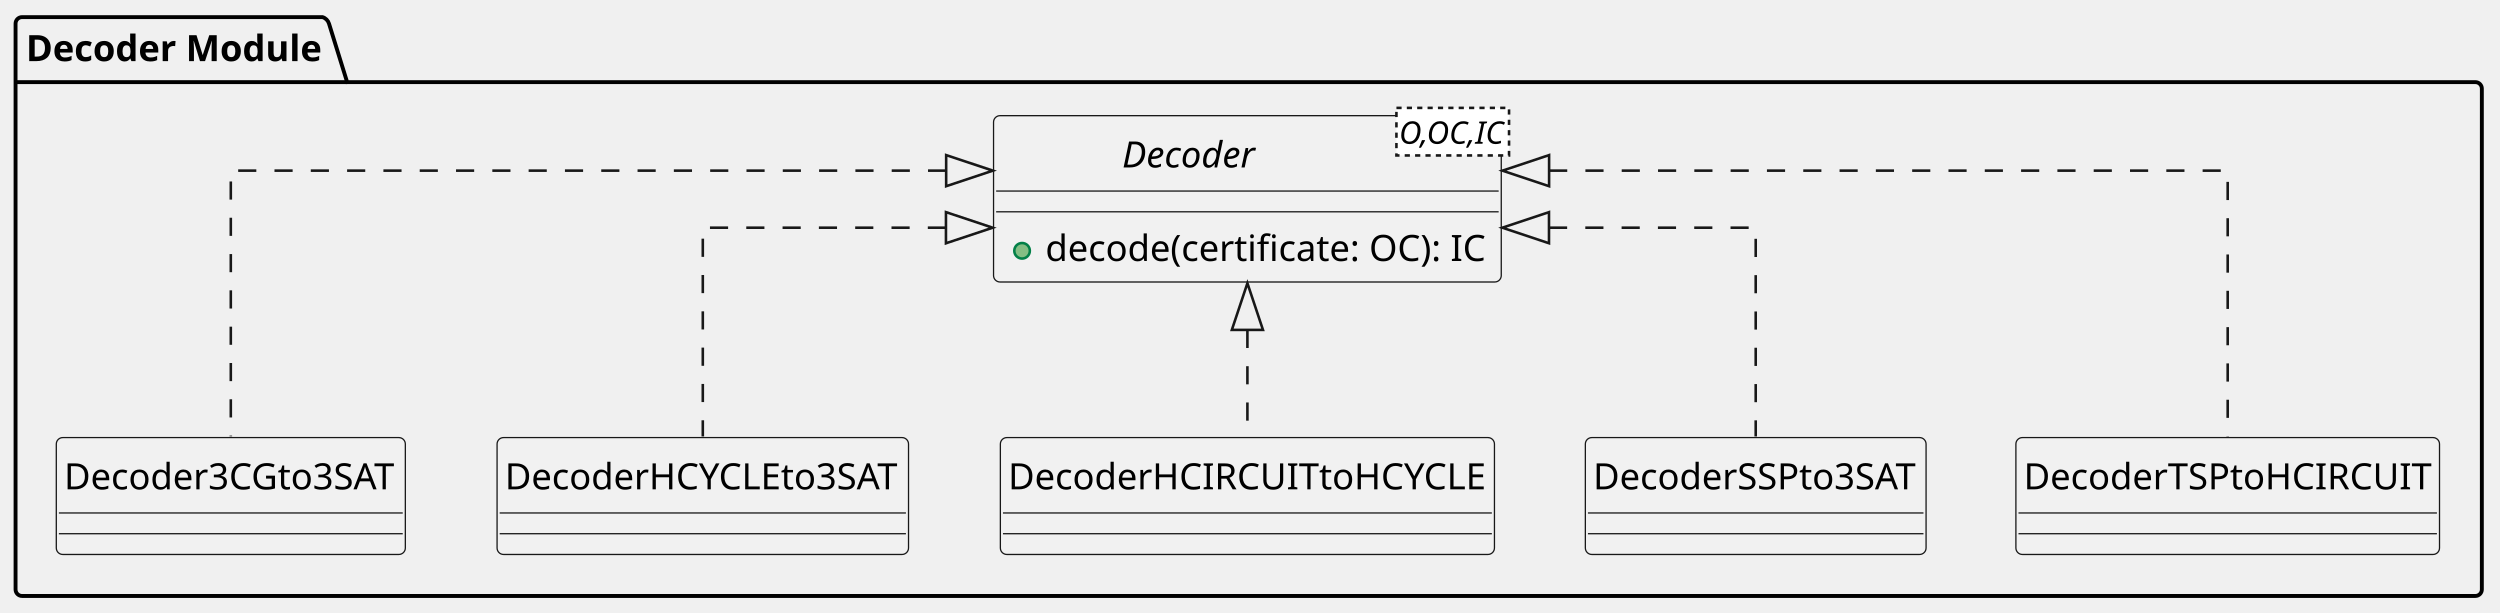
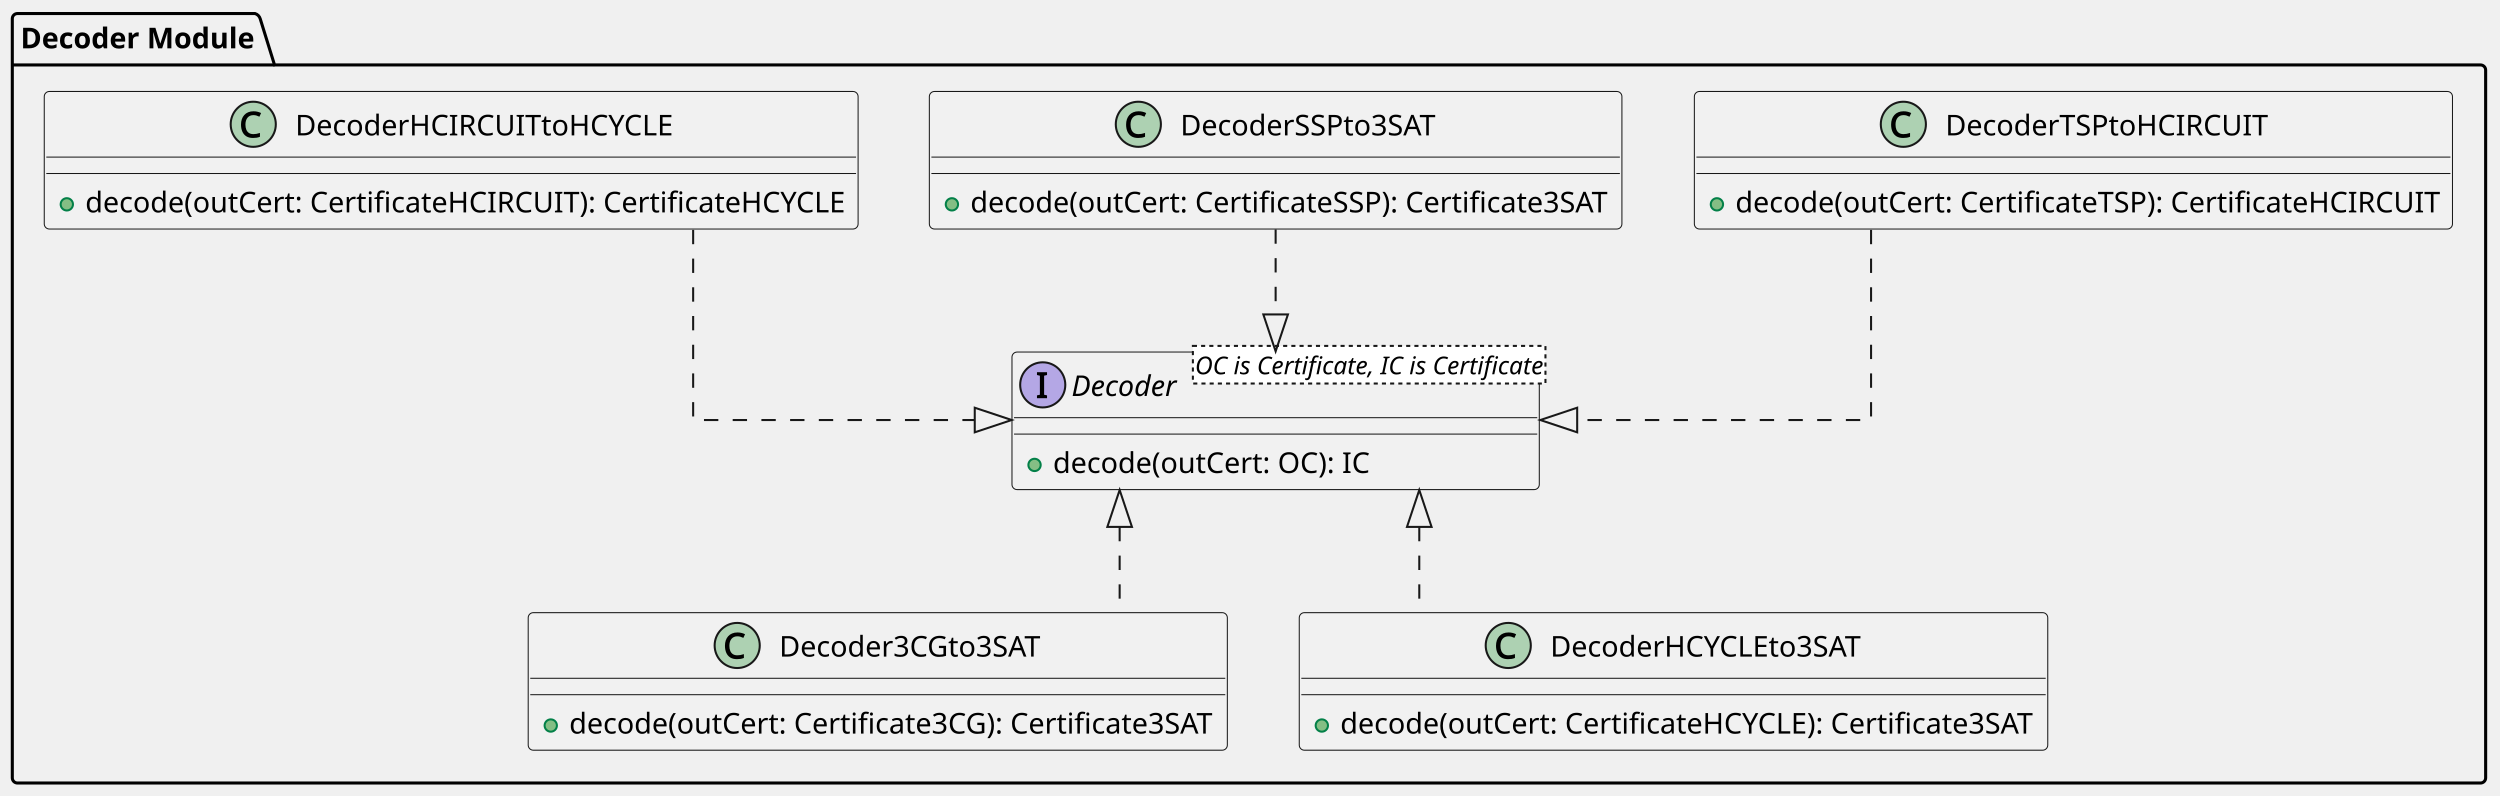
- <svg xmlns="http://www.w3.org/2000/svg" contentStyleType="text/css" data-diagram-type="CLASS" height="236px" preserveAspectRatio="none" style="width:964px;height:236px;background:#FFFFFF;" version="1.1" viewBox="0 0 964 236" width="964px" zoomAndPan="magnify">
+ <svg xmlns="http://www.w3.org/2000/svg" contentStyleType="text/css" data-diagram-type="CLASS" height="388px" preserveAspectRatio="none" style="width:1219px;height:388px;background:#FFFFFF;" version="1.1" viewBox="0 0 1219 388" width="1219px" zoomAndPan="magnify">
  <defs />
  <g>
-     <g class="cluster" data-qualified-name="Decoder Module" data-source-line="4" id="ent0002">
-       <path d="M8.5,6.602 L124.359,6.602 A3.75,3.75 0 0 1 126.859,9.102 L133.859,31.67 L954.5,31.67 A2.5,2.5 0 0 1 957,34.17 L957,227.302 A2.5,2.5 0 0 1 954.5,229.802 L8.5,229.802 A2.5,2.5 0 0 1 6,227.302 L6,9.102 A2.5,2.5 0 0 1 8.5,6.602" fill="none" style="stroke:#000000;stroke-width:1.5;" />
+     <g class="cluster" data-qualified-name="Decoder Module" data-source-line="3" id="ent0002">
+       <path d="M8.5,6.602 L124.359,6.602 A3.75,3.75 0 0 1 126.859,9.102 L133.859,31.67 L1209.5,31.67 A2.5,2.5 0 0 1 1212,34.17 L1212,379.302 A2.5,2.5 0 0 1 1209.5,381.802 L8.5,381.802 A2.5,2.5 0 0 1 6,379.302 L6,9.102 A2.5,2.5 0 0 1 8.5,6.602" fill="none" style="stroke:#000000;stroke-width:1.5;" />
      <line style="stroke:#000000;stroke-width:1.5;" x1="6" x2="133.859" y1="31.67" y2="31.67" />
      <text fill="#000000" font-family="sans-serif" font-size="14" font-weight="bold" lengthAdjust="spacing" textLength="114.859" x="10" y="23.568">Decoder Module</text>
    </g>
-     <g class="entity" data-qualified-name="Decoder Module.Decoder" data-source-line="6" id="ent0003">
-       <rect fill="#F1F1F1" height="64.136" rx="2.5" ry="2.5" style="stroke:#181818;stroke-width:0.5;" width="195.777" x="383.11" y="44.602" />
-       <text fill="#000000" font-family="sans-serif" font-size="14" font-style="italic" lengthAdjust="spacing" textLength="51.212" x="432.681" y="64.568">Decoder</text>
-       <rect fill="#FFFFFF" height="18.344" style="stroke:#181818;stroke-width:1;stroke-dasharray:2,2;" width="43.424" x="538.463" y="41.602" />
-       <text fill="#000000" font-family="sans-serif" font-size="12" font-style="italic" lengthAdjust="spacing" textLength="41.424" x="539.463" y="55.43">O,OC,IC</text>
-       <line style="stroke:#181818;stroke-width:0.5;" x1="384.11" x2="577.887" y1="73.67" y2="73.67" />
-       <line style="stroke:#181818;stroke-width:0.5;" x1="384.11" x2="577.887" y1="81.67" y2="81.67" />
+     <g class="entity" data-qualified-name="Decoder Module.Decoder" data-source-line="5" id="ent0003">
+       <rect fill="#F1F1F1" height="67.068" rx="2.5" ry="2.5" style="stroke:#181818;stroke-width:0.5;" width="257.121" x="493.44" y="171.662" />
+       <ellipse cx="508.44" cy="187.662" fill="#B4A7E5" rx="11" ry="11" style="stroke:#181818;stroke-width:1;" />
+       <path d="M510.534,194.162 L505.627,194.162 L505.627,192.787 L507.049,192.475 L507.049,183.193 L505.627,182.85 L505.627,181.49 L510.534,181.49 L510.534,182.85 L509.112,183.193 L509.112,192.475 L510.534,192.787 L510.534,194.162 Z " fill="#000000" />
+       <text fill="#000000" font-family="sans-serif" font-size="14" font-style="italic" lengthAdjust="spacing" textLength="51.212" x="522.44" y="193.094">Decoder</text>
+       <rect fill="#FFFFFF" height="18.344" style="stroke:#181818;stroke-width:1;stroke-dasharray:2,2;" width="171.909" x="581.652" y="168.662" />
+       <text fill="#000000" font-family="sans-serif" font-size="12" font-style="italic" lengthAdjust="spacing" textLength="169.909" x="582.652" y="182.49">OC is Certificate, IC is Certificate</text>
+       <line style="stroke:#181818;stroke-width:0.5;" x1="494.44" x2="749.561" y1="203.662" y2="203.662" />
+       <line style="stroke:#181818;stroke-width:0.5;" x1="494.44" x2="749.561" y1="211.662" y2="211.662" />
      <g data-visibility-modifier="PUBLIC_METHOD">
-         <ellipse cx="394.11" cy="96.704" fill="#84BE84" rx="3" ry="3" style="stroke:#038048;stroke-width:1;" />
+         <ellipse cx="504.44" cy="226.696" fill="#84BE84" rx="3" ry="3" style="stroke:#038048;stroke-width:1;" />
      </g>
-       <text fill="#000000" font-family="sans-serif" font-size="14" lengthAdjust="spacing" textLength="169.777" x="403.11" y="100.636">decode(certificate: OC): IC</text>
+       <text fill="#000000" font-family="sans-serif" font-size="14" lengthAdjust="spacing" textLength="154.517" x="513.44" y="230.628">decode(outCert: OC): IC</text>
    </g>
-     <g class="entity" data-qualified-name="Decoder Module.Decoder3CGto3SAT" data-source-line="10" id="ent0004">
-       <rect fill="#F1F1F1" height="45.068" rx="2.5" ry="2.5" style="stroke:#181818;stroke-width:0.5;" width="134.589" x="21.71" y="168.732" />
-       <text fill="#000000" font-family="sans-serif" font-size="14" lengthAdjust="spacing" textLength="128.589" x="24.71" y="188.698">Decoder3CGto3SAT</text>
-       <line style="stroke:#181818;stroke-width:0.5;" x1="22.71" x2="155.299" y1="197.8" y2="197.8" />
-       <line style="stroke:#181818;stroke-width:0.5;" x1="22.71" x2="155.299" y1="205.8" y2="205.8" />
+     <g class="entity" data-qualified-name="Decoder Module.Decoder3CGto3SAT" data-source-line="9" id="ent0004">
+       <rect fill="#F1F1F1" height="67.068" rx="2.5" ry="2.5" style="stroke:#181818;stroke-width:0.5;" width="340.901" x="257.55" y="298.732" />
+       <ellipse cx="359.456" cy="314.732" fill="#ADD1B2" rx="11" ry="11" style="stroke:#181818;stroke-width:1;" />
+       <path d="M359.565,310.263 Q358.643,310.263 357.909,310.576 Q357.19,310.888 356.69,311.482 Q356.19,312.06 355.909,312.935 Q355.643,313.81 355.643,314.904 Q355.643,316.341 356.081,317.388 Q356.534,318.435 357.377,318.982 Q358.237,319.529 359.549,319.529 Q360.331,319.529 361.018,319.404 Q361.721,319.263 362.721,318.951 L362.721,320.826 Q361.862,321.154 361.096,321.279 Q360.346,321.404 359.331,321.404 Q357.409,321.404 356.096,320.607 Q354.799,319.795 354.143,318.326 Q353.487,316.841 353.487,314.873 Q353.487,313.451 353.877,312.279 Q354.284,311.091 355.065,310.216 Q355.846,309.341 356.987,308.873 Q358.127,308.388 359.596,308.388 Q360.549,308.388 361.44,308.591 Q362.346,308.779 363.284,309.248 L362.456,311.029 Q361.674,310.654 361.018,310.466 Q360.362,310.263 359.565,310.263 Z " fill="#000000" />
+       <text fill="#000000" font-family="sans-serif" font-size="14" lengthAdjust="spacing" textLength="128.589" x="379.956" y="320.164">Decoder3CGto3SAT</text>
+       <line style="stroke:#181818;stroke-width:0.5;" x1="258.55" x2="597.451" y1="330.732" y2="330.732" />
+       <line style="stroke:#181818;stroke-width:0.5;" x1="258.55" x2="597.451" y1="338.732" y2="338.732" />
+       <g data-visibility-modifier="PUBLIC_METHOD">
+         <ellipse cx="268.55" cy="353.766" fill="#84BE84" rx="3" ry="3" style="stroke:#038048;stroke-width:1;" />
+       </g>
+       <text fill="#000000" font-family="sans-serif" font-size="14" lengthAdjust="spacing" textLength="314.901" x="277.55" y="357.698">decode(outCert: Certificate3CG): Certificate3SAT</text>
    </g>
-     <g class="entity" data-qualified-name="Decoder Module.DecoderHCYCLEto3SAT" data-source-line="11" id="ent0006">
-       <rect fill="#F1F1F1" height="45.068" rx="2.5" ry="2.5" style="stroke:#181818;stroke-width:0.5;" width="158.655" x="191.67" y="168.732" />
-       <text fill="#000000" font-family="sans-serif" font-size="14" lengthAdjust="spacing" textLength="152.655" x="194.67" y="188.698">DecoderHCYCLEto3SAT</text>
-       <line style="stroke:#181818;stroke-width:0.5;" x1="192.67" x2="349.325" y1="197.8" y2="197.8" />
-       <line style="stroke:#181818;stroke-width:0.5;" x1="192.67" x2="349.325" y1="205.8" y2="205.8" />
+     <g class="entity" data-qualified-name="Decoder Module.DecoderHCYCLEto3SAT" data-source-line="13" id="ent0005">
+       <rect fill="#F1F1F1" height="67.068" rx="2.5" ry="2.5" style="stroke:#181818;stroke-width:0.5;" width="364.967" x="633.52" y="298.732" />
+       <ellipse cx="735.426" cy="314.732" fill="#ADD1B2" rx="11" ry="11" style="stroke:#181818;stroke-width:1;" />
+       <path d="M735.535,310.263 Q734.613,310.263 733.879,310.576 Q733.16,310.888 732.66,311.482 Q732.16,312.06 731.879,312.935 Q731.613,313.81 731.613,314.904 Q731.613,316.341 732.051,317.388 Q732.504,318.435 733.347,318.982 Q734.207,319.529 735.519,319.529 Q736.301,319.529 736.988,319.404 Q737.691,319.263 738.691,318.951 L738.691,320.826 Q737.832,321.154 737.066,321.279 Q736.316,321.404 735.301,321.404 Q733.379,321.404 732.066,320.607 Q730.769,319.795 730.113,318.326 Q729.457,316.841 729.457,314.873 Q729.457,313.451 729.847,312.279 Q730.254,311.091 731.035,310.216 Q731.816,309.341 732.957,308.873 Q734.097,308.388 735.566,308.388 Q736.519,308.388 737.41,308.591 Q738.316,308.779 739.254,309.248 L738.426,311.029 Q737.644,310.654 736.988,310.466 Q736.332,310.263 735.535,310.263 Z " fill="#000000" />
+       <text fill="#000000" font-family="sans-serif" font-size="14" lengthAdjust="spacing" textLength="152.655" x="755.926" y="320.164">DecoderHCYCLEto3SAT</text>
+       <line style="stroke:#181818;stroke-width:0.5;" x1="634.52" x2="997.487" y1="330.732" y2="330.732" />
+       <line style="stroke:#181818;stroke-width:0.5;" x1="634.52" x2="997.487" y1="338.732" y2="338.732" />
+       <g data-visibility-modifier="PUBLIC_METHOD">
+         <ellipse cx="644.52" cy="353.766" fill="#84BE84" rx="3" ry="3" style="stroke:#038048;stroke-width:1;" />
+       </g>
+       <text fill="#000000" font-family="sans-serif" font-size="14" lengthAdjust="spacing" textLength="338.967" x="653.52" y="357.698">decode(outCert: CertificateHCYCLE): Certificate3SAT</text>
    </g>
-     <g class="entity" data-qualified-name="Decoder Module.DecoderHCIRCUITtoHCYCLE" data-source-line="12" id="ent0008">
-       <rect fill="#F1F1F1" height="45.068" rx="2.5" ry="2.5" style="stroke:#181818;stroke-width:0.5;" width="190.519" x="385.74" y="168.732" />
-       <text fill="#000000" font-family="sans-serif" font-size="14" lengthAdjust="spacing" textLength="184.519" x="388.74" y="188.698">DecoderHCIRCUITtoHCYCLE</text>
-       <line style="stroke:#181818;stroke-width:0.5;" x1="386.74" x2="575.259" y1="197.8" y2="197.8" />
-       <line style="stroke:#181818;stroke-width:0.5;" x1="386.74" x2="575.259" y1="205.8" y2="205.8" />
+     <g class="entity" data-qualified-name="Decoder Module.DecoderHCIRCUITtoHCYCLE" data-source-line="17" id="ent0006">
+       <rect fill="#F1F1F1" height="67.068" rx="2.5" ry="2.5" style="stroke:#181818;stroke-width:0.5;" width="396.831" x="21.58" y="44.602" />
+       <ellipse cx="123.486" cy="60.602" fill="#ADD1B2" rx="11" ry="11" style="stroke:#181818;stroke-width:1;" />
+       <path d="M123.595,56.133 Q122.673,56.133 121.939,56.446 Q121.22,56.758 120.72,57.352 Q120.22,57.93 119.939,58.805 Q119.673,59.68 119.673,60.774 Q119.673,62.211 120.111,63.258 Q120.564,64.305 121.407,64.852 Q122.267,65.399 123.579,65.399 Q124.361,65.399 125.048,65.274 Q125.751,65.133 126.751,64.821 L126.751,66.696 Q125.892,67.024 125.126,67.149 Q124.376,67.274 123.361,67.274 Q121.439,67.274 120.126,66.477 Q118.829,65.665 118.173,64.196 Q117.517,62.711 117.517,60.743 Q117.517,59.321 117.907,58.149 Q118.314,56.961 119.095,56.086 Q119.876,55.211 121.017,54.743 Q122.157,54.258 123.626,54.258 Q124.579,54.258 125.47,54.461 Q126.376,54.649 127.314,55.118 L126.486,56.899 Q125.704,56.524 125.048,56.336 Q124.392,56.133 123.595,56.133 Z " fill="#000000" />
+       <text fill="#000000" font-family="sans-serif" font-size="14" lengthAdjust="spacing" textLength="184.519" x="143.986" y="66.034">DecoderHCIRCUITtoHCYCLE</text>
+       <line style="stroke:#181818;stroke-width:0.5;" x1="22.58" x2="417.411" y1="76.602" y2="76.602" />
+       <line style="stroke:#181818;stroke-width:0.5;" x1="22.58" x2="417.411" y1="84.602" y2="84.602" />
+       <g data-visibility-modifier="PUBLIC_METHOD">
+         <ellipse cx="32.58" cy="99.636" fill="#84BE84" rx="3" ry="3" style="stroke:#038048;stroke-width:1;" />
+       </g>
+       <text fill="#000000" font-family="sans-serif" font-size="14" lengthAdjust="spacing" textLength="370.831" x="41.58" y="103.568">decode(outCert: CertificateHCIRCUIT): CertificateHCYCLE</text>
    </g>
-     <g class="entity" data-qualified-name="Decoder Module.DecoderSSPto3SAT" data-source-line="13" id="ent0010">
-       <rect fill="#F1F1F1" height="45.068" rx="2.5" ry="2.5" style="stroke:#181818;stroke-width:0.5;" width="131.383" x="611.31" y="168.732" />
-       <text fill="#000000" font-family="sans-serif" font-size="14" lengthAdjust="spacing" textLength="125.383" x="614.31" y="188.698">DecoderSSPto3SAT</text>
-       <line style="stroke:#181818;stroke-width:0.5;" x1="612.31" x2="741.693" y1="197.8" y2="197.8" />
-       <line style="stroke:#181818;stroke-width:0.5;" x1="612.31" x2="741.693" y1="205.8" y2="205.8" />
+     <g class="entity" data-qualified-name="Decoder Module.DecoderSSPto3SAT" data-source-line="21" id="ent0007">
+       <rect fill="#F1F1F1" height="67.068" rx="2.5" ry="2.5" style="stroke:#181818;stroke-width:0.5;" width="337.695" x="453.15" y="44.602" />
+       <ellipse cx="555.056" cy="60.602" fill="#ADD1B2" rx="11" ry="11" style="stroke:#181818;stroke-width:1;" />
+       <path d="M555.165,56.133 Q554.243,56.133 553.509,56.446 Q552.79,56.758 552.29,57.352 Q551.79,57.93 551.509,58.805 Q551.243,59.68 551.243,60.774 Q551.243,62.211 551.681,63.258 Q552.134,64.305 552.977,64.852 Q553.837,65.399 555.149,65.399 Q555.931,65.399 556.618,65.274 Q557.321,65.133 558.321,64.821 L558.321,66.696 Q557.462,67.024 556.696,67.149 Q555.946,67.274 554.931,67.274 Q553.009,67.274 551.696,66.477 Q550.399,65.665 549.743,64.196 Q549.087,62.711 549.087,60.743 Q549.087,59.321 549.477,58.149 Q549.884,56.961 550.665,56.086 Q551.446,55.211 552.587,54.743 Q553.727,54.258 555.196,54.258 Q556.149,54.258 557.04,54.461 Q557.946,54.649 558.884,55.118 L558.056,56.899 Q557.274,56.524 556.618,56.336 Q555.962,56.133 555.165,56.133 Z " fill="#000000" />
+       <text fill="#000000" font-family="sans-serif" font-size="14" lengthAdjust="spacing" textLength="125.383" x="575.556" y="66.034">DecoderSSPto3SAT</text>
+       <line style="stroke:#181818;stroke-width:0.5;" x1="454.15" x2="789.845" y1="76.602" y2="76.602" />
+       <line style="stroke:#181818;stroke-width:0.5;" x1="454.15" x2="789.845" y1="84.602" y2="84.602" />
+       <g data-visibility-modifier="PUBLIC_METHOD">
+         <ellipse cx="464.15" cy="99.636" fill="#84BE84" rx="3" ry="3" style="stroke:#038048;stroke-width:1;" />
+       </g>
+       <text fill="#000000" font-family="sans-serif" font-size="14" lengthAdjust="spacing" textLength="311.695" x="473.15" y="103.568">decode(outCert: CertificateSSP): Certificate3SAT</text>
    </g>
-     <g class="entity" data-qualified-name="Decoder Module.DecoderTSPtoHCIRCUIT" data-source-line="14" id="ent0012">
-       <rect fill="#F1F1F1" height="45.068" rx="2.5" ry="2.5" style="stroke:#181818;stroke-width:0.5;" width="163.345" x="777.33" y="168.732" />
-       <text fill="#000000" font-family="sans-serif" font-size="14" lengthAdjust="spacing" textLength="157.345" x="780.33" y="188.698">DecoderTSPtoHCIRCUIT</text>
-       <line style="stroke:#181818;stroke-width:0.5;" x1="778.33" x2="939.675" y1="197.8" y2="197.8" />
-       <line style="stroke:#181818;stroke-width:0.5;" x1="778.33" x2="939.675" y1="205.8" y2="205.8" />
+     <g class="entity" data-qualified-name="Decoder Module.DecoderTSPtoHCIRCUIT" data-source-line="25" id="ent0008">
+       <rect fill="#F1F1F1" height="67.068" rx="2.5" ry="2.5" style="stroke:#181818;stroke-width:0.5;" width="369.657" x="826.17" y="44.602" />
+       <ellipse cx="928.076" cy="60.602" fill="#ADD1B2" rx="11" ry="11" style="stroke:#181818;stroke-width:1;" />
+       <path d="M928.185,56.133 Q927.263,56.133 926.529,56.446 Q925.81,56.758 925.31,57.352 Q924.81,57.93 924.529,58.805 Q924.263,59.68 924.263,60.774 Q924.263,62.211 924.701,63.258 Q925.154,64.305 925.997,64.852 Q926.857,65.399 928.169,65.399 Q928.951,65.399 929.638,65.274 Q930.341,65.133 931.341,64.821 L931.341,66.696 Q930.482,67.024 929.716,67.149 Q928.966,67.274 927.951,67.274 Q926.029,67.274 924.716,66.477 Q923.419,65.665 922.763,64.196 Q922.107,62.711 922.107,60.743 Q922.107,59.321 922.497,58.149 Q922.904,56.961 923.685,56.086 Q924.466,55.211 925.607,54.743 Q926.747,54.258 928.216,54.258 Q929.169,54.258 930.06,54.461 Q930.966,54.649 931.904,55.118 L931.076,56.899 Q930.294,56.524 929.638,56.336 Q928.982,56.133 928.185,56.133 Z " fill="#000000" />
+       <text fill="#000000" font-family="sans-serif" font-size="14" lengthAdjust="spacing" textLength="157.345" x="948.576" y="66.034">DecoderTSPtoHCIRCUIT</text>
+       <line style="stroke:#181818;stroke-width:0.5;" x1="827.17" x2="1194.827" y1="76.602" y2="76.602" />
+       <line style="stroke:#181818;stroke-width:0.5;" x1="827.17" x2="1194.827" y1="84.602" y2="84.602" />
+       <g data-visibility-modifier="PUBLIC_METHOD">
+         <ellipse cx="837.17" cy="99.636" fill="#84BE84" rx="3" ry="3" style="stroke:#038048;stroke-width:1;" />
+       </g>
+       <text fill="#000000" font-family="sans-serif" font-size="14" lengthAdjust="spacing" textLength="343.657" x="846.17" y="103.568">decode(outCert: CertificateTSP): CertificateHCIRCUIT</text>
    </g>
-     <g class="link" data-entity-1="ent0003" data-entity-2="ent0004" data-link-type="extension" data-source-line="10" id="lnk5">
-       <path d="M364.84,65.802 C248.73,65.802 89,65.802 89,65.802 C89,65.802 89,132.032 89,168.252" fill="none" id="Decoder-backto-Decoder3CGto3SAT" style="stroke:#181818;stroke-width:1;stroke-dasharray:7,7;" />
-       <polygon fill="none" points="382.84,65.802,364.84,59.802,364.84,71.802,382.84,65.802" style="stroke:#181818;stroke-width:1;" />
+     <g class="link" data-entity-1="ent0003" data-entity-2="ent0004" data-link-type="extension" data-source-line="29" id="lnk10">
+       <path codeLine="29" d="M545.94,256.922 C545.94,275.302 545.94,279.982 545.94,298.392" fill="none" id="Decoder-backto-Decoder3CGto3SAT" style="stroke:#181818;stroke-width:1;stroke-dasharray:7,7;" />
+       <polygon fill="none" points="545.94,238.922,539.94,256.922,551.94,256.922,545.94,238.922" style="stroke:#181818;stroke-width:1;" />
    </g>
-     <g class="link" data-entity-1="ent0003" data-entity-2="ent0006" data-link-type="extension" data-source-line="11" id="lnk7">
-       <path d="M364.76,87.802 C310.11,87.802 271,87.802 271,87.802 C271,87.802 271,137.822 271,168.302" fill="none" id="Decoder-backto-DecoderHCYCLEto3SAT" style="stroke:#181818;stroke-width:1;stroke-dasharray:7,7;" />
-       <polygon fill="none" points="382.76,87.802,364.76,81.802,364.76,93.802,382.76,87.802" style="stroke:#181818;stroke-width:1;" />
+     <g class="link" data-entity-1="ent0003" data-entity-2="ent0005" data-link-type="extension" data-source-line="30" id="lnk12">
+       <path codeLine="30" d="M692.04,256.922 C692.04,275.302 692.04,279.982 692.04,298.392" fill="none" id="Decoder-backto-DecoderHCYCLEto3SAT" style="stroke:#181818;stroke-width:1;stroke-dasharray:7,7;" />
+       <polygon fill="none" points="692.04,238.922,686.04,256.922,698.04,256.922,692.04,238.922" style="stroke:#181818;stroke-width:1;" />
    </g>
-     <g class="link" data-entity-1="ent0003" data-entity-2="ent0008" data-link-type="extension" data-source-line="12" id="lnk9">
-       <path d="M481,127.202 C481,146.122 481,151.512 481,168.472" fill="none" id="Decoder-backto-DecoderHCIRCUITtoHCYCLE" style="stroke:#181818;stroke-width:1;stroke-dasharray:7,7;" />
-       <polygon fill="none" points="481,109.202,475,127.202,487,127.202,481,109.202" style="stroke:#181818;stroke-width:1;" />
+     <g class="link" data-entity-1="ent0006" data-entity-2="ent0003" data-link-type="extension" data-source-line="31" id="lnk13">
+       <path codeLine="31" d="M337.98,112.082 C337.98,149.602 337.98,204.802 337.98,204.802 C337.98,204.802 400.14,204.802 475.29,204.802" fill="none" id="DecoderHCIRCUITtoHCYCLE-to-Decoder" style="stroke:#181818;stroke-width:1;stroke-dasharray:7,7;" />
+       <polygon fill="none" points="493.29,204.802,475.29,198.802,475.29,210.802,493.29,204.802" style="stroke:#181818;stroke-width:1;" />
    </g>
-     <g class="link" data-entity-1="ent0003" data-entity-2="ent0010" data-link-type="extension" data-source-line="13" id="lnk11">
-       <path d="M597.29,87.802 C646.19,87.802 677,87.802 677,87.802 C677,87.802 677,137.822 677,168.302" fill="none" id="Decoder-backto-DecoderSSPto3SAT" style="stroke:#181818;stroke-width:1;stroke-dasharray:7,7;" />
-       <polygon fill="none" points="579.29,87.802,597.29,93.802,597.29,81.802,579.29,87.802" style="stroke:#181818;stroke-width:1;" />
+     <g class="link" data-entity-1="ent0007" data-entity-2="ent0003" data-link-type="extension" data-source-line="32" id="lnk14">
+       <path codeLine="32" d="M622,111.852 C622,130.232 622,134.922 622,153.322" fill="none" id="DecoderSSPto3SAT-to-Decoder" style="stroke:#181818;stroke-width:1;stroke-dasharray:7,7;" />
+       <polygon fill="none" points="622,171.322,628,153.322,616,153.322,622,171.322" style="stroke:#181818;stroke-width:1;" />
    </g>
-     <g class="link" data-entity-1="ent0003" data-entity-2="ent0012" data-link-type="extension" data-source-line="14" id="lnk13">
-       <path d="M597.33,65.802 C709.33,65.802 859,65.802 859,65.802 C859,65.802 859,132.032 859,168.252" fill="none" id="Decoder-backto-DecoderTSPtoHCIRCUIT" style="stroke:#181818;stroke-width:1;stroke-dasharray:7,7;" />
-       <polygon fill="none" points="579.33,65.802,597.33,71.802,597.33,59.802,579.33,65.802" style="stroke:#181818;stroke-width:1;" />
+     <g class="link" data-entity-1="ent0008" data-entity-2="ent0003" data-link-type="extension" data-source-line="33" id="lnk15">
+       <path codeLine="33" d="M912.33,112.082 C912.33,149.602 912.33,204.802 912.33,204.802 C912.33,204.802 846.57,204.802 769.03,204.802" fill="none" id="DecoderTSPtoHCIRCUIT-to-Decoder" style="stroke:#181818;stroke-width:1;stroke-dasharray:7,7;" />
+       <polygon fill="none" points="751.03,204.802,769.03,210.802,769.03,198.802,751.03,204.802" style="stroke:#181818;stroke-width:1;" />
    </g>
  </g>
</svg>
